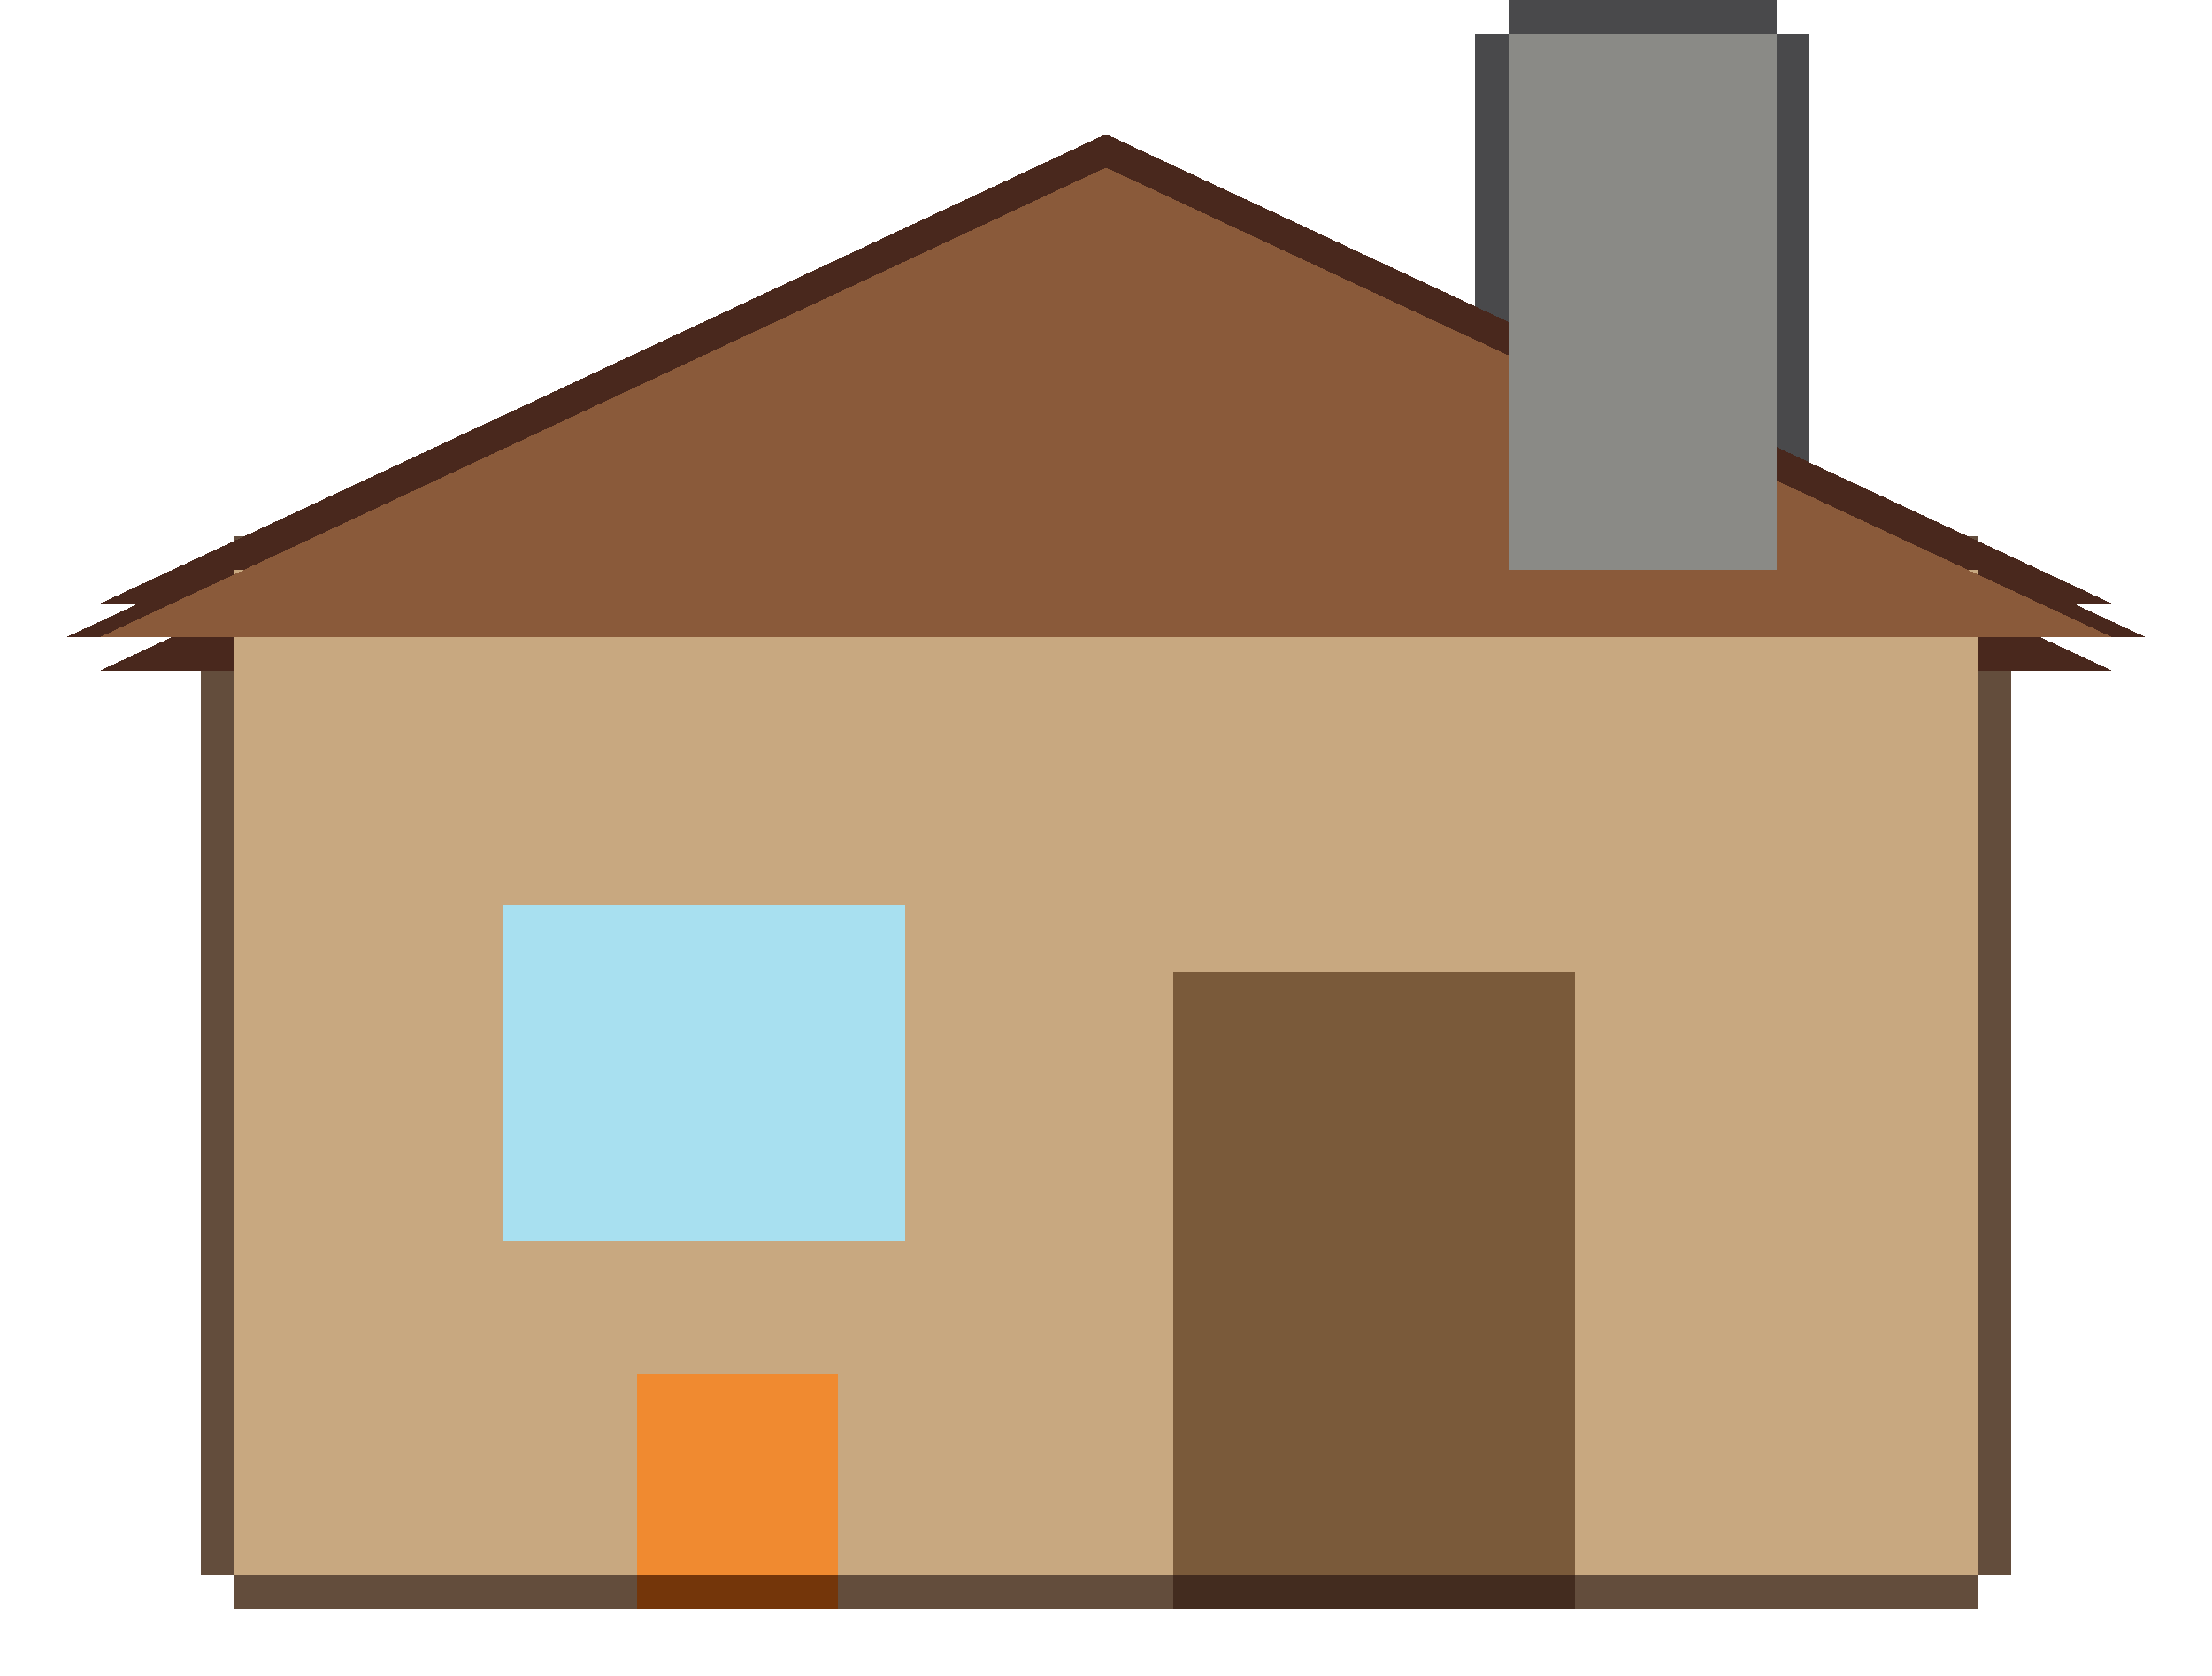
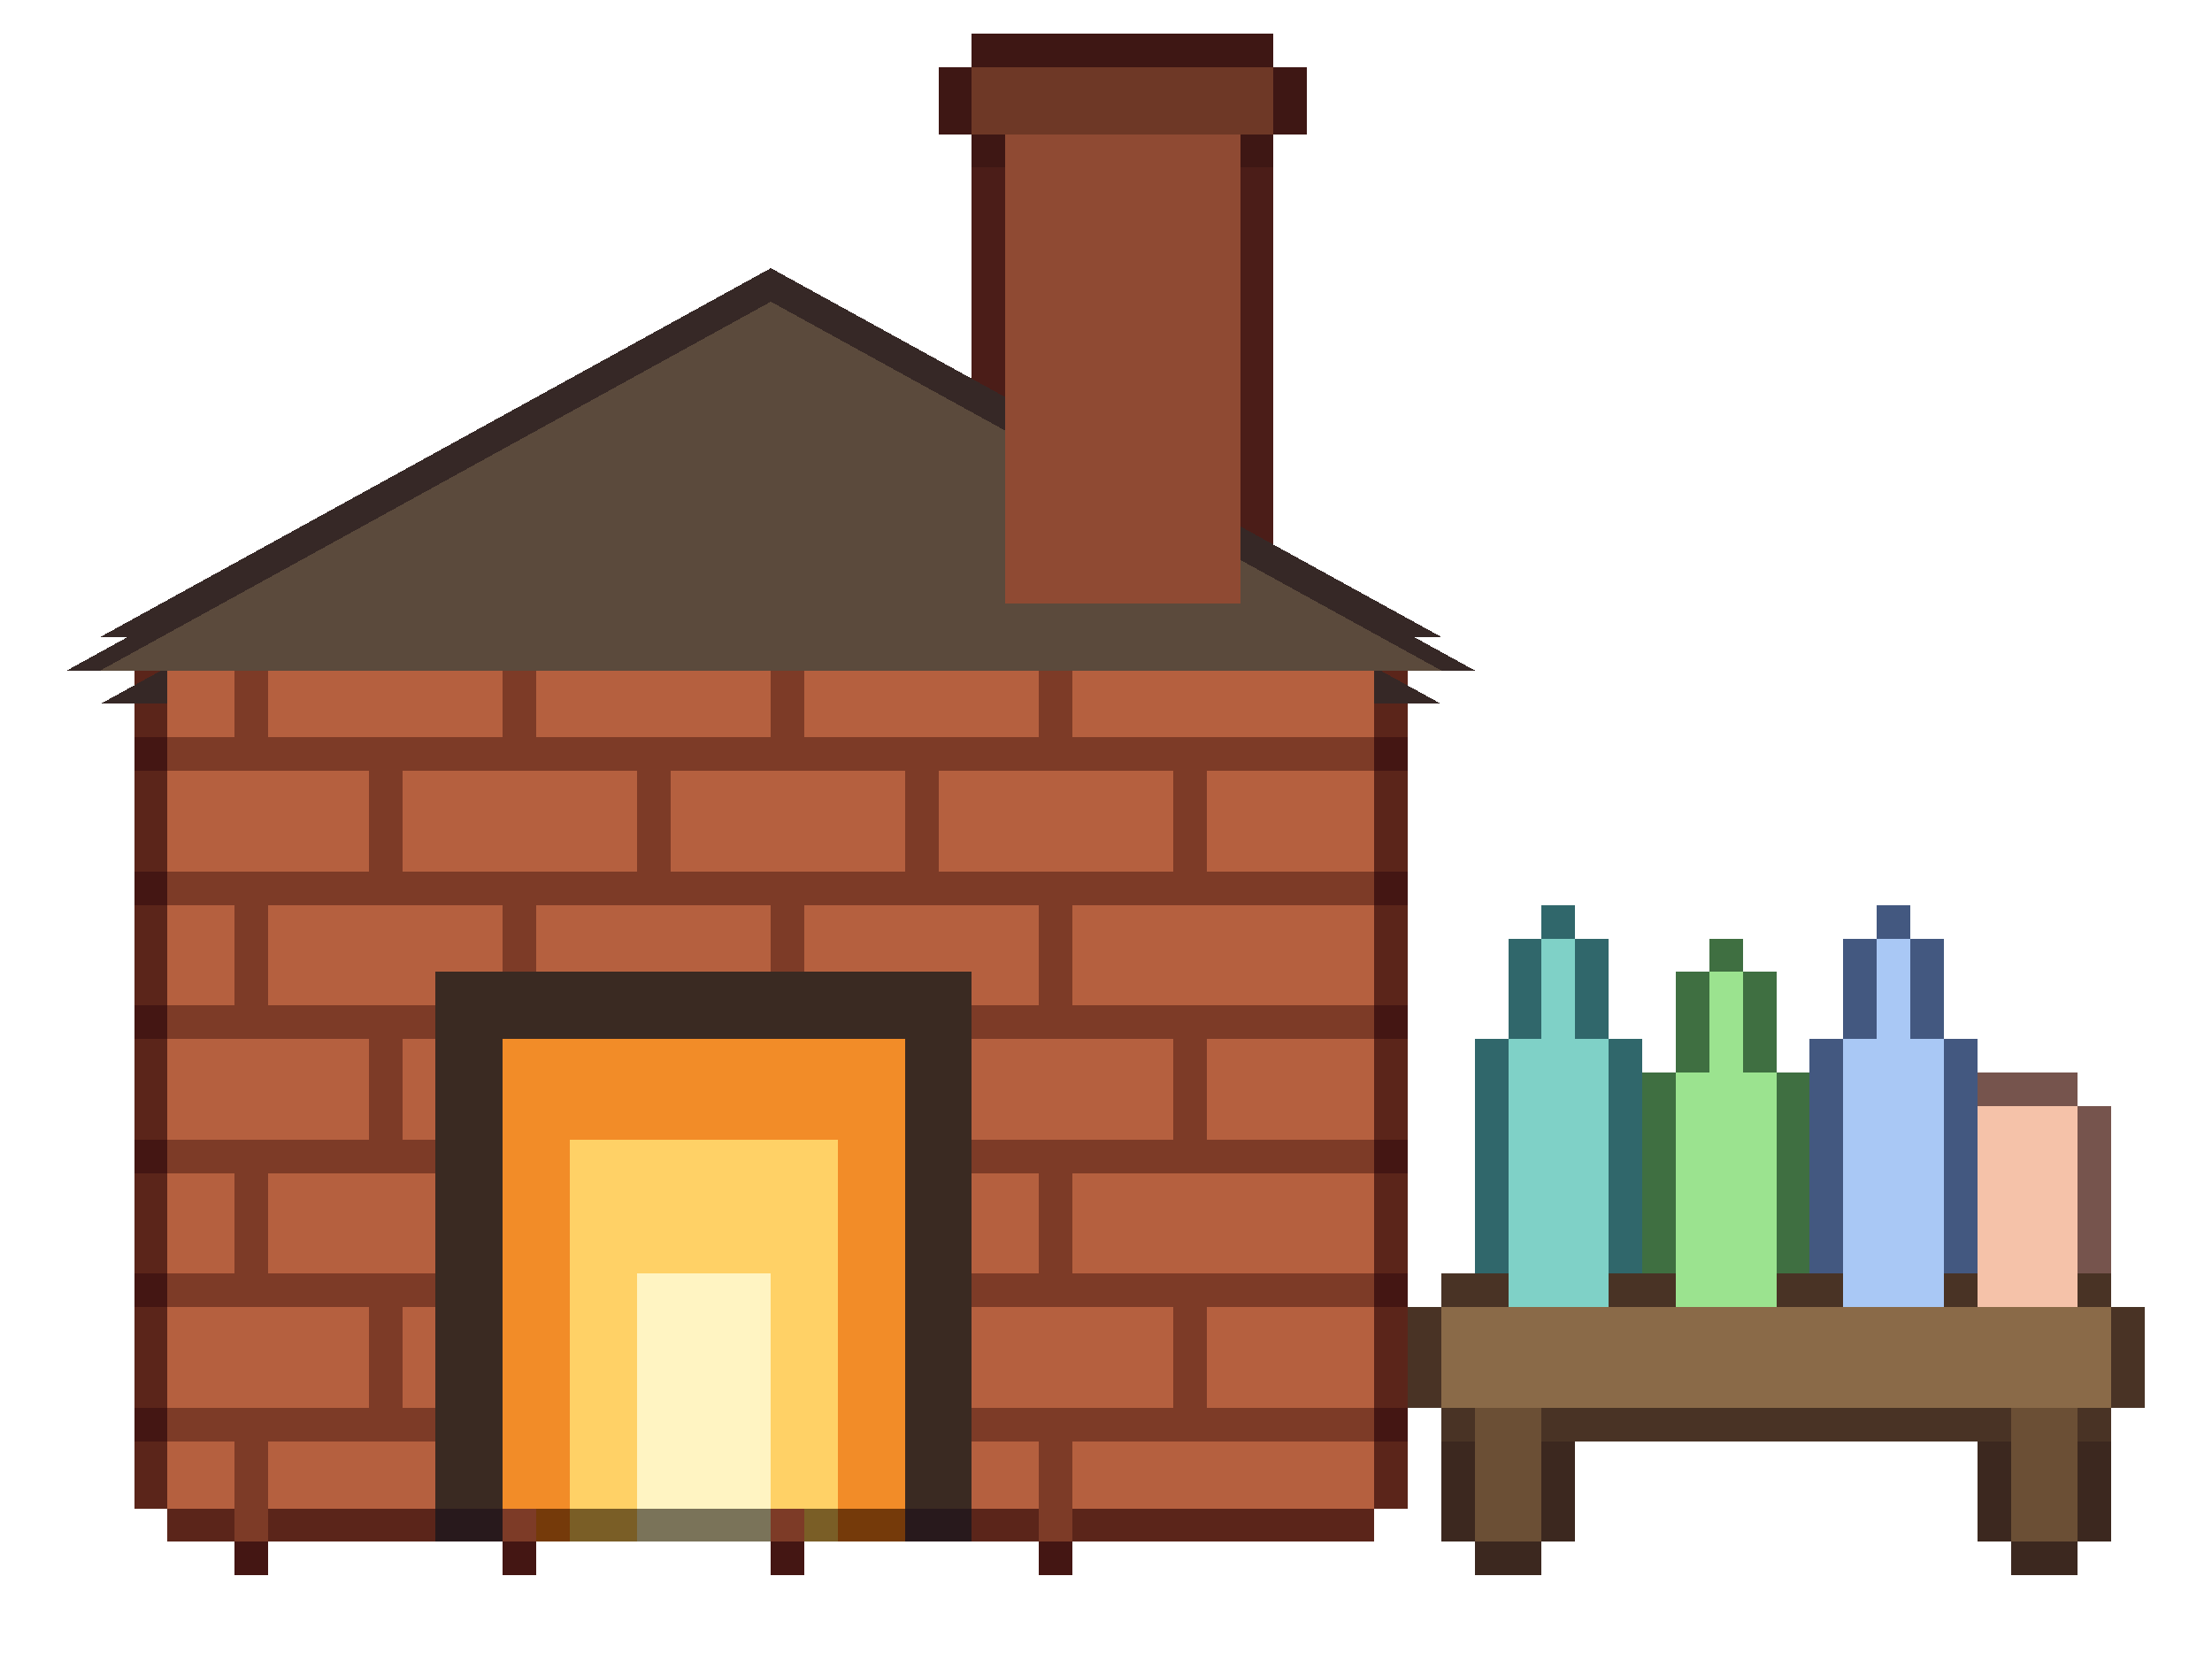
<svg xmlns="http://www.w3.org/2000/svg" width="66" height="50" viewBox="-1 -1 66 50" shape-rendering="crispEdges">
  <g id="outline">
    <g transform="translate(-1 0)">
-       <rect x="6" y="16" width="52" height="30" fill="#634d3c" />
-       <polygon points="2,18 32,4 62,18" fill="#49281d" />
-       <rect x="44" y="0" width="8" height="16" fill="#49494b" />
-       <rect x="14" y="26" width="12" height="10" fill="#43697e" />
-       <rect x="34" y="28" width="12" height="18" fill="#432c1f" />
-       <rect x="18" y="40" width="6" height="6" fill="#74360a" />
+       <g id="art">
+         <rect x="4" y="18" width="36" height="26" fill="#5b251a" />
+         <rect x="4" y="21" width="36" height="1" fill="#441613" />
+         <rect x="4" y="25" width="36" height="1" fill="#441613" />
+         <rect x="4" y="29" width="36" height="1" fill="#441613" />
+         <rect x="4" y="33" width="36" height="1" fill="#441613" />
+         <rect x="4" y="37" width="36" height="1" fill="#441613" />
+         <rect x="4" y="41" width="36" height="1" fill="#441613" />
+         <rect x="6" y="18" width="1" height="3" fill="#441613" />
+         <rect x="14" y="18" width="1" height="3" fill="#441613" />
+         <rect x="22" y="18" width="1" height="3" fill="#441613" />
+         <rect x="30" y="18" width="1" height="3" fill="#441613" />
+         <rect x="10" y="22" width="1" height="3" fill="#441613" />
+         <rect x="18" y="22" width="1" height="3" fill="#441613" />
+         <rect x="26" y="22" width="1" height="3" fill="#441613" />
+         <rect x="34" y="22" width="1" height="3" fill="#441613" />
+         <rect x="6" y="26" width="1" height="3" fill="#441613" />
+         <rect x="14" y="26" width="1" height="3" fill="#441613" />
+         <rect x="22" y="26" width="1" height="3" fill="#441613" />
+         <rect x="30" y="26" width="1" height="3" fill="#441613" />
+         <rect x="10" y="30" width="1" height="3" fill="#441613" />
+         <rect x="18" y="30" width="1" height="3" fill="#441613" />
+         <rect x="26" y="30" width="1" height="3" fill="#441613" />
+         <rect x="34" y="30" width="1" height="3" fill="#441613" />
+         <rect x="6" y="34" width="1" height="3" fill="#441613" />
+         <rect x="14" y="34" width="1" height="3" fill="#441613" />
+         <rect x="22" y="34" width="1" height="3" fill="#441613" />
+         <rect x="30" y="34" width="1" height="3" fill="#441613" />
+         <rect x="10" y="38" width="1" height="3" fill="#441613" />
+         <rect x="18" y="38" width="1" height="3" fill="#441613" />
+         <rect x="26" y="38" width="1" height="3" fill="#441613" />
+         <rect x="34" y="38" width="1" height="3" fill="#441613" />
+         <rect x="6" y="42" width="1" height="3" fill="#441613" />
+         <rect x="14" y="42" width="1" height="3" fill="#441613" />
+         <rect x="22" y="42" width="1" height="3" fill="#441613" />
+         <rect x="30" y="42" width="1" height="3" fill="#441613" />
+         <polygon points="2,19 22,8 42,19" fill="#362826" />
+         <rect x="29" y="1" width="7" height="16" fill="#4b1d18" />
+         <rect x="28" y="1" width="9" height="2" fill="#3e1714" />
+         <rect x="12" y="28" width="16" height="16" fill="#28191c" />
+         <rect x="14" y="30" width="12" height="14" fill="#753a0a" />
+         <rect x="16" y="33" width="8" height="11" fill="#7a5e26" />
+         <rect x="18" y="37" width="4" height="7" fill="#7a7359" />
+         <rect x="42" y="38" width="20" height="3" fill="#493325" />
+         <rect x="43" y="41" width="2" height="4" fill="#3c281f" />
+         <rect x="59" y="41" width="2" height="4" fill="#3c281f" />
+         <rect x="44" y="30" width="3" height="8" fill="#30676b" />
+         <rect x="45" y="27" width="1" height="3" fill="#30676b" />
+         <rect x="49" y="31" width="3" height="7" fill="#3f6f41" />
+         <rect x="50" y="28" width="1" height="3" fill="#3f6f41" />
+         <rect x="54" y="30" width="3" height="8" fill="#435880" />
+         <rect x="55" y="27" width="1" height="3" fill="#435880" />
+         <rect x="58" y="32" width="3" height="6" fill="#76544d" />
+       </g>
    </g>
    <g transform="translate(1 0)">
-       <rect x="6" y="16" width="52" height="30" fill="#634d3c" />
-       <polygon points="2,18 32,4 62,18" fill="#49281d" />
-       <rect x="44" y="0" width="8" height="16" fill="#49494b" />
-       <rect x="14" y="26" width="12" height="10" fill="#43697e" />
-       <rect x="34" y="28" width="12" height="18" fill="#432c1f" />
-       <rect x="18" y="40" width="6" height="6" fill="#74360a" />
+       <g id="art">
+         <rect x="4" y="18" width="36" height="26" fill="#5b251a" />
+         <rect x="4" y="21" width="36" height="1" fill="#441613" />
+         <rect x="4" y="25" width="36" height="1" fill="#441613" />
+         <rect x="4" y="29" width="36" height="1" fill="#441613" />
+         <rect x="4" y="33" width="36" height="1" fill="#441613" />
+         <rect x="4" y="37" width="36" height="1" fill="#441613" />
+         <rect x="4" y="41" width="36" height="1" fill="#441613" />
+         <rect x="6" y="18" width="1" height="3" fill="#441613" />
+         <rect x="14" y="18" width="1" height="3" fill="#441613" />
+         <rect x="22" y="18" width="1" height="3" fill="#441613" />
+         <rect x="30" y="18" width="1" height="3" fill="#441613" />
+         <rect x="10" y="22" width="1" height="3" fill="#441613" />
+         <rect x="18" y="22" width="1" height="3" fill="#441613" />
+         <rect x="26" y="22" width="1" height="3" fill="#441613" />
+         <rect x="34" y="22" width="1" height="3" fill="#441613" />
+         <rect x="6" y="26" width="1" height="3" fill="#441613" />
+         <rect x="14" y="26" width="1" height="3" fill="#441613" />
+         <rect x="22" y="26" width="1" height="3" fill="#441613" />
+         <rect x="30" y="26" width="1" height="3" fill="#441613" />
+         <rect x="10" y="30" width="1" height="3" fill="#441613" />
+         <rect x="18" y="30" width="1" height="3" fill="#441613" />
+         <rect x="26" y="30" width="1" height="3" fill="#441613" />
+         <rect x="34" y="30" width="1" height="3" fill="#441613" />
+         <rect x="6" y="34" width="1" height="3" fill="#441613" />
+         <rect x="14" y="34" width="1" height="3" fill="#441613" />
+         <rect x="22" y="34" width="1" height="3" fill="#441613" />
+         <rect x="30" y="34" width="1" height="3" fill="#441613" />
+         <rect x="10" y="38" width="1" height="3" fill="#441613" />
+         <rect x="18" y="38" width="1" height="3" fill="#441613" />
+         <rect x="26" y="38" width="1" height="3" fill="#441613" />
+         <rect x="34" y="38" width="1" height="3" fill="#441613" />
+         <rect x="6" y="42" width="1" height="3" fill="#441613" />
+         <rect x="14" y="42" width="1" height="3" fill="#441613" />
+         <rect x="22" y="42" width="1" height="3" fill="#441613" />
+         <rect x="30" y="42" width="1" height="3" fill="#441613" />
+         <polygon points="2,19 22,8 42,19" fill="#362826" />
+         <rect x="29" y="1" width="7" height="16" fill="#4b1d18" />
+         <rect x="28" y="1" width="9" height="2" fill="#3e1714" />
+         <rect x="12" y="28" width="16" height="16" fill="#28191c" />
+         <rect x="14" y="30" width="12" height="14" fill="#753a0a" />
+         <rect x="16" y="33" width="8" height="11" fill="#7a5e26" />
+         <rect x="18" y="37" width="4" height="7" fill="#7a7359" />
+         <rect x="42" y="38" width="20" height="3" fill="#493325" />
+         <rect x="43" y="41" width="2" height="4" fill="#3c281f" />
+         <rect x="59" y="41" width="2" height="4" fill="#3c281f" />
+         <rect x="44" y="30" width="3" height="8" fill="#30676b" />
+         <rect x="45" y="27" width="1" height="3" fill="#30676b" />
+         <rect x="49" y="31" width="3" height="7" fill="#3f6f41" />
+         <rect x="50" y="28" width="1" height="3" fill="#3f6f41" />
+         <rect x="54" y="30" width="3" height="8" fill="#435880" />
+         <rect x="55" y="27" width="1" height="3" fill="#435880" />
+         <rect x="58" y="32" width="3" height="6" fill="#76544d" />
+       </g>
    </g>
    <g transform="translate(0 -1)">
-       <rect x="6" y="16" width="52" height="30" fill="#634d3c" />
-       <polygon points="2,18 32,4 62,18" fill="#49281d" />
-       <rect x="44" y="0" width="8" height="16" fill="#49494b" />
-       <rect x="14" y="26" width="12" height="10" fill="#43697e" />
-       <rect x="34" y="28" width="12" height="18" fill="#432c1f" />
-       <rect x="18" y="40" width="6" height="6" fill="#74360a" />
+       <g id="art">
+         <rect x="4" y="18" width="36" height="26" fill="#5b251a" />
+         <rect x="4" y="21" width="36" height="1" fill="#441613" />
+         <rect x="4" y="25" width="36" height="1" fill="#441613" />
+         <rect x="4" y="29" width="36" height="1" fill="#441613" />
+         <rect x="4" y="33" width="36" height="1" fill="#441613" />
+         <rect x="4" y="37" width="36" height="1" fill="#441613" />
+         <rect x="4" y="41" width="36" height="1" fill="#441613" />
+         <rect x="6" y="18" width="1" height="3" fill="#441613" />
+         <rect x="14" y="18" width="1" height="3" fill="#441613" />
+         <rect x="22" y="18" width="1" height="3" fill="#441613" />
+         <rect x="30" y="18" width="1" height="3" fill="#441613" />
+         <rect x="10" y="22" width="1" height="3" fill="#441613" />
+         <rect x="18" y="22" width="1" height="3" fill="#441613" />
+         <rect x="26" y="22" width="1" height="3" fill="#441613" />
+         <rect x="34" y="22" width="1" height="3" fill="#441613" />
+         <rect x="6" y="26" width="1" height="3" fill="#441613" />
+         <rect x="14" y="26" width="1" height="3" fill="#441613" />
+         <rect x="22" y="26" width="1" height="3" fill="#441613" />
+         <rect x="30" y="26" width="1" height="3" fill="#441613" />
+         <rect x="10" y="30" width="1" height="3" fill="#441613" />
+         <rect x="18" y="30" width="1" height="3" fill="#441613" />
+         <rect x="26" y="30" width="1" height="3" fill="#441613" />
+         <rect x="34" y="30" width="1" height="3" fill="#441613" />
+         <rect x="6" y="34" width="1" height="3" fill="#441613" />
+         <rect x="14" y="34" width="1" height="3" fill="#441613" />
+         <rect x="22" y="34" width="1" height="3" fill="#441613" />
+         <rect x="30" y="34" width="1" height="3" fill="#441613" />
+         <rect x="10" y="38" width="1" height="3" fill="#441613" />
+         <rect x="18" y="38" width="1" height="3" fill="#441613" />
+         <rect x="26" y="38" width="1" height="3" fill="#441613" />
+         <rect x="34" y="38" width="1" height="3" fill="#441613" />
+         <rect x="6" y="42" width="1" height="3" fill="#441613" />
+         <rect x="14" y="42" width="1" height="3" fill="#441613" />
+         <rect x="22" y="42" width="1" height="3" fill="#441613" />
+         <rect x="30" y="42" width="1" height="3" fill="#441613" />
+         <polygon points="2,19 22,8 42,19" fill="#362826" />
+         <rect x="29" y="1" width="7" height="16" fill="#4b1d18" />
+         <rect x="28" y="1" width="9" height="2" fill="#3e1714" />
+         <rect x="12" y="28" width="16" height="16" fill="#28191c" />
+         <rect x="14" y="30" width="12" height="14" fill="#753a0a" />
+         <rect x="16" y="33" width="8" height="11" fill="#7a5e26" />
+         <rect x="18" y="37" width="4" height="7" fill="#7a7359" />
+         <rect x="42" y="38" width="20" height="3" fill="#493325" />
+         <rect x="43" y="41" width="2" height="4" fill="#3c281f" />
+         <rect x="59" y="41" width="2" height="4" fill="#3c281f" />
+         <rect x="44" y="30" width="3" height="8" fill="#30676b" />
+         <rect x="45" y="27" width="1" height="3" fill="#30676b" />
+         <rect x="49" y="31" width="3" height="7" fill="#3f6f41" />
+         <rect x="50" y="28" width="1" height="3" fill="#3f6f41" />
+         <rect x="54" y="30" width="3" height="8" fill="#435880" />
+         <rect x="55" y="27" width="1" height="3" fill="#435880" />
+         <rect x="58" y="32" width="3" height="6" fill="#76544d" />
+       </g>
    </g>
    <g transform="translate(0 1)">
-       <rect x="6" y="16" width="52" height="30" fill="#634d3c" />
-       <polygon points="2,18 32,4 62,18" fill="#49281d" />
-       <rect x="44" y="0" width="8" height="16" fill="#49494b" />
-       <rect x="14" y="26" width="12" height="10" fill="#43697e" />
-       <rect x="34" y="28" width="12" height="18" fill="#432c1f" />
-       <rect x="18" y="40" width="6" height="6" fill="#74360a" />
+       <g id="art">
+         <rect x="4" y="18" width="36" height="26" fill="#5b251a" />
+         <rect x="4" y="21" width="36" height="1" fill="#441613" />
+         <rect x="4" y="25" width="36" height="1" fill="#441613" />
+         <rect x="4" y="29" width="36" height="1" fill="#441613" />
+         <rect x="4" y="33" width="36" height="1" fill="#441613" />
+         <rect x="4" y="37" width="36" height="1" fill="#441613" />
+         <rect x="4" y="41" width="36" height="1" fill="#441613" />
+         <rect x="6" y="18" width="1" height="3" fill="#441613" />
+         <rect x="14" y="18" width="1" height="3" fill="#441613" />
+         <rect x="22" y="18" width="1" height="3" fill="#441613" />
+         <rect x="30" y="18" width="1" height="3" fill="#441613" />
+         <rect x="10" y="22" width="1" height="3" fill="#441613" />
+         <rect x="18" y="22" width="1" height="3" fill="#441613" />
+         <rect x="26" y="22" width="1" height="3" fill="#441613" />
+         <rect x="34" y="22" width="1" height="3" fill="#441613" />
+         <rect x="6" y="26" width="1" height="3" fill="#441613" />
+         <rect x="14" y="26" width="1" height="3" fill="#441613" />
+         <rect x="22" y="26" width="1" height="3" fill="#441613" />
+         <rect x="30" y="26" width="1" height="3" fill="#441613" />
+         <rect x="10" y="30" width="1" height="3" fill="#441613" />
+         <rect x="18" y="30" width="1" height="3" fill="#441613" />
+         <rect x="26" y="30" width="1" height="3" fill="#441613" />
+         <rect x="34" y="30" width="1" height="3" fill="#441613" />
+         <rect x="6" y="34" width="1" height="3" fill="#441613" />
+         <rect x="14" y="34" width="1" height="3" fill="#441613" />
+         <rect x="22" y="34" width="1" height="3" fill="#441613" />
+         <rect x="30" y="34" width="1" height="3" fill="#441613" />
+         <rect x="10" y="38" width="1" height="3" fill="#441613" />
+         <rect x="18" y="38" width="1" height="3" fill="#441613" />
+         <rect x="26" y="38" width="1" height="3" fill="#441613" />
+         <rect x="34" y="38" width="1" height="3" fill="#441613" />
+         <rect x="6" y="42" width="1" height="3" fill="#441613" />
+         <rect x="14" y="42" width="1" height="3" fill="#441613" />
+         <rect x="22" y="42" width="1" height="3" fill="#441613" />
+         <rect x="30" y="42" width="1" height="3" fill="#441613" />
+         <polygon points="2,19 22,8 42,19" fill="#362826" />
+         <rect x="29" y="1" width="7" height="16" fill="#4b1d18" />
+         <rect x="28" y="1" width="9" height="2" fill="#3e1714" />
+         <rect x="12" y="28" width="16" height="16" fill="#28191c" />
+         <rect x="14" y="30" width="12" height="14" fill="#753a0a" />
+         <rect x="16" y="33" width="8" height="11" fill="#7a5e26" />
+         <rect x="18" y="37" width="4" height="7" fill="#7a7359" />
+         <rect x="42" y="38" width="20" height="3" fill="#493325" />
+         <rect x="43" y="41" width="2" height="4" fill="#3c281f" />
+         <rect x="59" y="41" width="2" height="4" fill="#3c281f" />
+         <rect x="44" y="30" width="3" height="8" fill="#30676b" />
+         <rect x="45" y="27" width="1" height="3" fill="#30676b" />
+         <rect x="49" y="31" width="3" height="7" fill="#3f6f41" />
+         <rect x="50" y="28" width="1" height="3" fill="#3f6f41" />
+         <rect x="54" y="30" width="3" height="8" fill="#435880" />
+         <rect x="55" y="27" width="1" height="3" fill="#435880" />
+         <rect x="58" y="32" width="3" height="6" fill="#76544d" />
+       </g>
    </g>
  </g>
  <g id="art" data-size="64 48" data-box="0 0 64 48">
-     <rect x="6" y="16" width="52" height="30" fill="#c8a880" />
-     <polygon points="2,18 32,4 62,18" fill="#8a5a3a" />
-     <rect x="44" y="0" width="8" height="16" fill="#8a8a86" />
-     <rect x="14" y="26" width="12" height="10" fill="#a8e0f0" />
-     <rect x="34" y="28" width="12" height="18" fill="#7a5a3a" />
-     <rect x="18" y="40" width="6" height="6" fill="#f08a30" />
+     <g id="art">
+       <rect x="4" y="18" width="36" height="26" fill="#b5603f" />
+       <rect x="4" y="21" width="36" height="1" fill="#7d3b27" />
+       <rect x="4" y="25" width="36" height="1" fill="#7d3b27" />
+       <rect x="4" y="29" width="36" height="1" fill="#7d3b27" />
+       <rect x="4" y="33" width="36" height="1" fill="#7d3b27" />
+       <rect x="4" y="37" width="36" height="1" fill="#7d3b27" />
+       <rect x="4" y="41" width="36" height="1" fill="#7d3b27" />
+       <rect x="6" y="18" width="1" height="3" fill="#7d3b27" />
+       <rect x="14" y="18" width="1" height="3" fill="#7d3b27" />
+       <rect x="22" y="18" width="1" height="3" fill="#7d3b27" />
+       <rect x="30" y="18" width="1" height="3" fill="#7d3b27" />
+       <rect x="10" y="22" width="1" height="3" fill="#7d3b27" />
+       <rect x="18" y="22" width="1" height="3" fill="#7d3b27" />
+       <rect x="26" y="22" width="1" height="3" fill="#7d3b27" />
+       <rect x="34" y="22" width="1" height="3" fill="#7d3b27" />
+       <rect x="6" y="26" width="1" height="3" fill="#7d3b27" />
+       <rect x="14" y="26" width="1" height="3" fill="#7d3b27" />
+       <rect x="22" y="26" width="1" height="3" fill="#7d3b27" />
+       <rect x="30" y="26" width="1" height="3" fill="#7d3b27" />
+       <rect x="10" y="30" width="1" height="3" fill="#7d3b27" />
+       <rect x="18" y="30" width="1" height="3" fill="#7d3b27" />
+       <rect x="26" y="30" width="1" height="3" fill="#7d3b27" />
+       <rect x="34" y="30" width="1" height="3" fill="#7d3b27" />
+       <rect x="6" y="34" width="1" height="3" fill="#7d3b27" />
+       <rect x="14" y="34" width="1" height="3" fill="#7d3b27" />
+       <rect x="22" y="34" width="1" height="3" fill="#7d3b27" />
+       <rect x="30" y="34" width="1" height="3" fill="#7d3b27" />
+       <rect x="10" y="38" width="1" height="3" fill="#7d3b27" />
+       <rect x="18" y="38" width="1" height="3" fill="#7d3b27" />
+       <rect x="26" y="38" width="1" height="3" fill="#7d3b27" />
+       <rect x="34" y="38" width="1" height="3" fill="#7d3b27" />
+       <rect x="6" y="42" width="1" height="3" fill="#7d3b27" />
+       <rect x="14" y="42" width="1" height="3" fill="#7d3b27" />
+       <rect x="22" y="42" width="1" height="3" fill="#7d3b27" />
+       <rect x="30" y="42" width="1" height="3" fill="#7d3b27" />
+       <polygon points="2,19 22,8 42,19" fill="#5b4a3c" />
+       <rect x="29" y="1" width="7" height="16" fill="#8f4a33" />
+       <rect x="28" y="1" width="9" height="2" fill="#6e3826" />
+       <rect x="12" y="28" width="16" height="16" fill="#3a2a22" />
+       <rect x="14" y="30" width="12" height="14" fill="#f28c28" />
+       <rect x="16" y="33" width="8" height="11" fill="#ffd166" />
+       <rect x="18" y="37" width="4" height="7" fill="#fff4c2" />
+       <rect x="42" y="38" width="20" height="3" fill="#8a6a48" />
+       <rect x="43" y="41" width="2" height="4" fill="#6b4f35" />
+       <rect x="59" y="41" width="2" height="4" fill="#6b4f35" />
+       <rect x="44" y="30" width="3" height="8" fill="#7fd1c7" />
+       <rect x="45" y="27" width="1" height="3" fill="#7fd1c7" />
+       <rect x="49" y="31" width="3" height="7" fill="#9be38f" />
+       <rect x="50" y="28" width="1" height="3" fill="#9be38f" />
+       <rect x="54" y="30" width="3" height="8" fill="#a9c8f5" />
+       <rect x="55" y="27" width="1" height="3" fill="#a9c8f5" />
+       <rect x="58" y="32" width="3" height="6" fill="#f5c2a9" />
+     </g>
  </g>
</svg>
